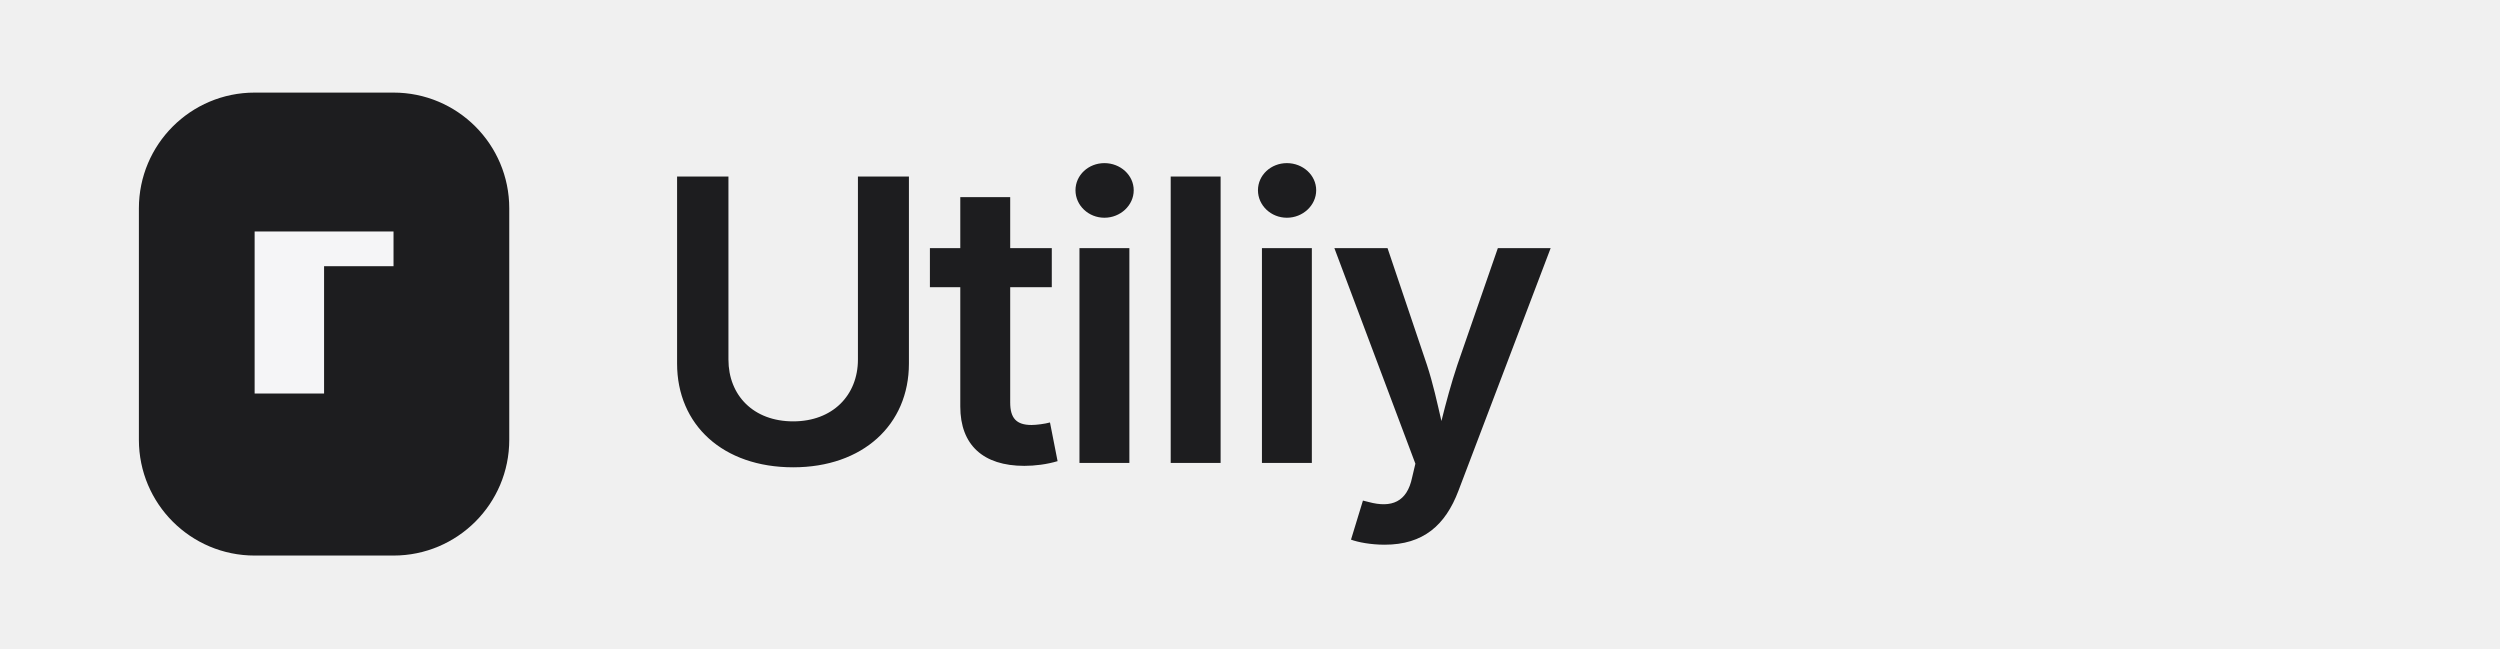
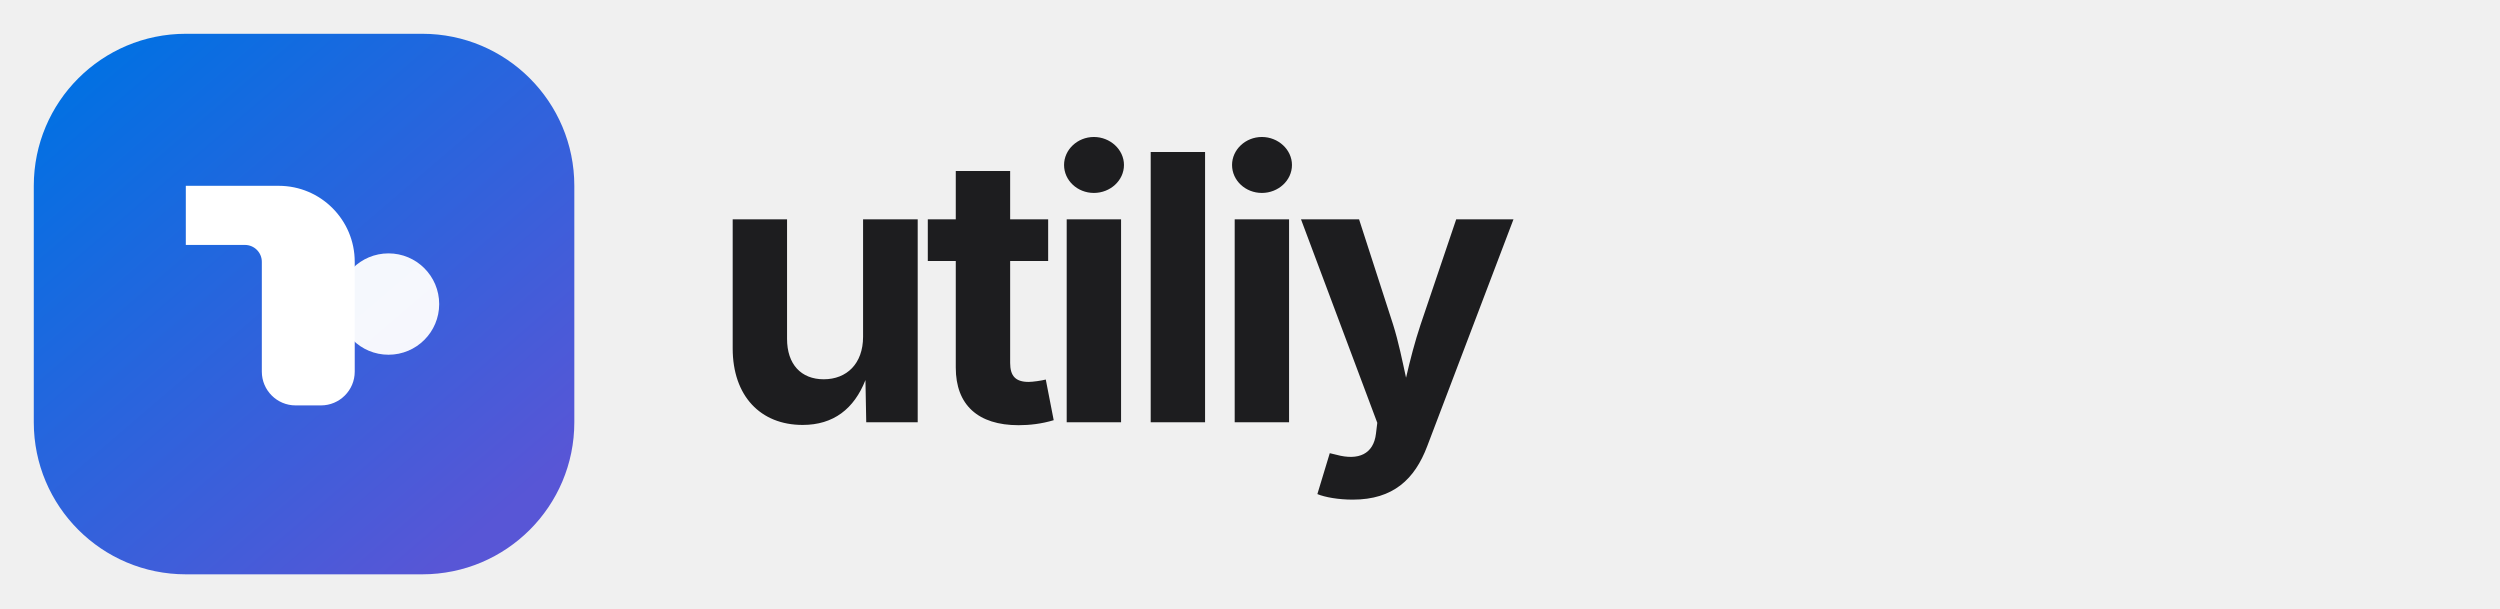
- <svg xmlns="http://www.w3.org/2000/svg" viewBox="0 0 108 28" fill="none" role="img" aria-label="Utiliy">
-   <rect x="6" y="4" width="16" height="20" rx="5" fill="#1d1d1f" />
-   <path d="M11 10h6v1.5h-3v5.5h-3v-5.5H11z" fill="#f5f5f7" />
-   <text x="28" y="20" font-family="Inter, -apple-system, BlinkMacSystemFont, system-ui, sans-serif" font-size="17" font-weight="600" letter-spacing="-0.03em" fill="#1d1d1f">Utiliy</text>
+ <svg xmlns="http://www.w3.org/2000/svg" viewBox="0 0 148 36" fill="none" role="img" aria-label="Utiliy">
+   <defs>
+     <linearGradient id="g" x1="4" y1="4" x2="28" y2="32" gradientUnits="userSpaceOnUse">
+       <stop stop-color="#0071e3" />
+       <stop offset="1" stop-color="#5856d6" />
+     </linearGradient>
+   </defs>
+   <rect x="2" y="2" width="32" height="32" rx="9" fill="url(#g)" />
+   <path d="M11 11h5.5a4.5 4.5 0 014.5 4.5V22a2 2 0 01-2 2h-1.5a2 2 0 01-2-2v-6.5a1 1 0 00-1-1H11V11z" fill="#fff" />
+   <circle cx="23" cy="18" r="3" fill="#fff" fill-opacity=".95" />
+   <text x="42" y="25" font-family="Inter, -apple-system, BlinkMacSystemFont, system-ui, sans-serif" font-size="22" font-weight="700" letter-spacing="-0.045em" fill="#1d1d1f">utiliy</text>
</svg>
